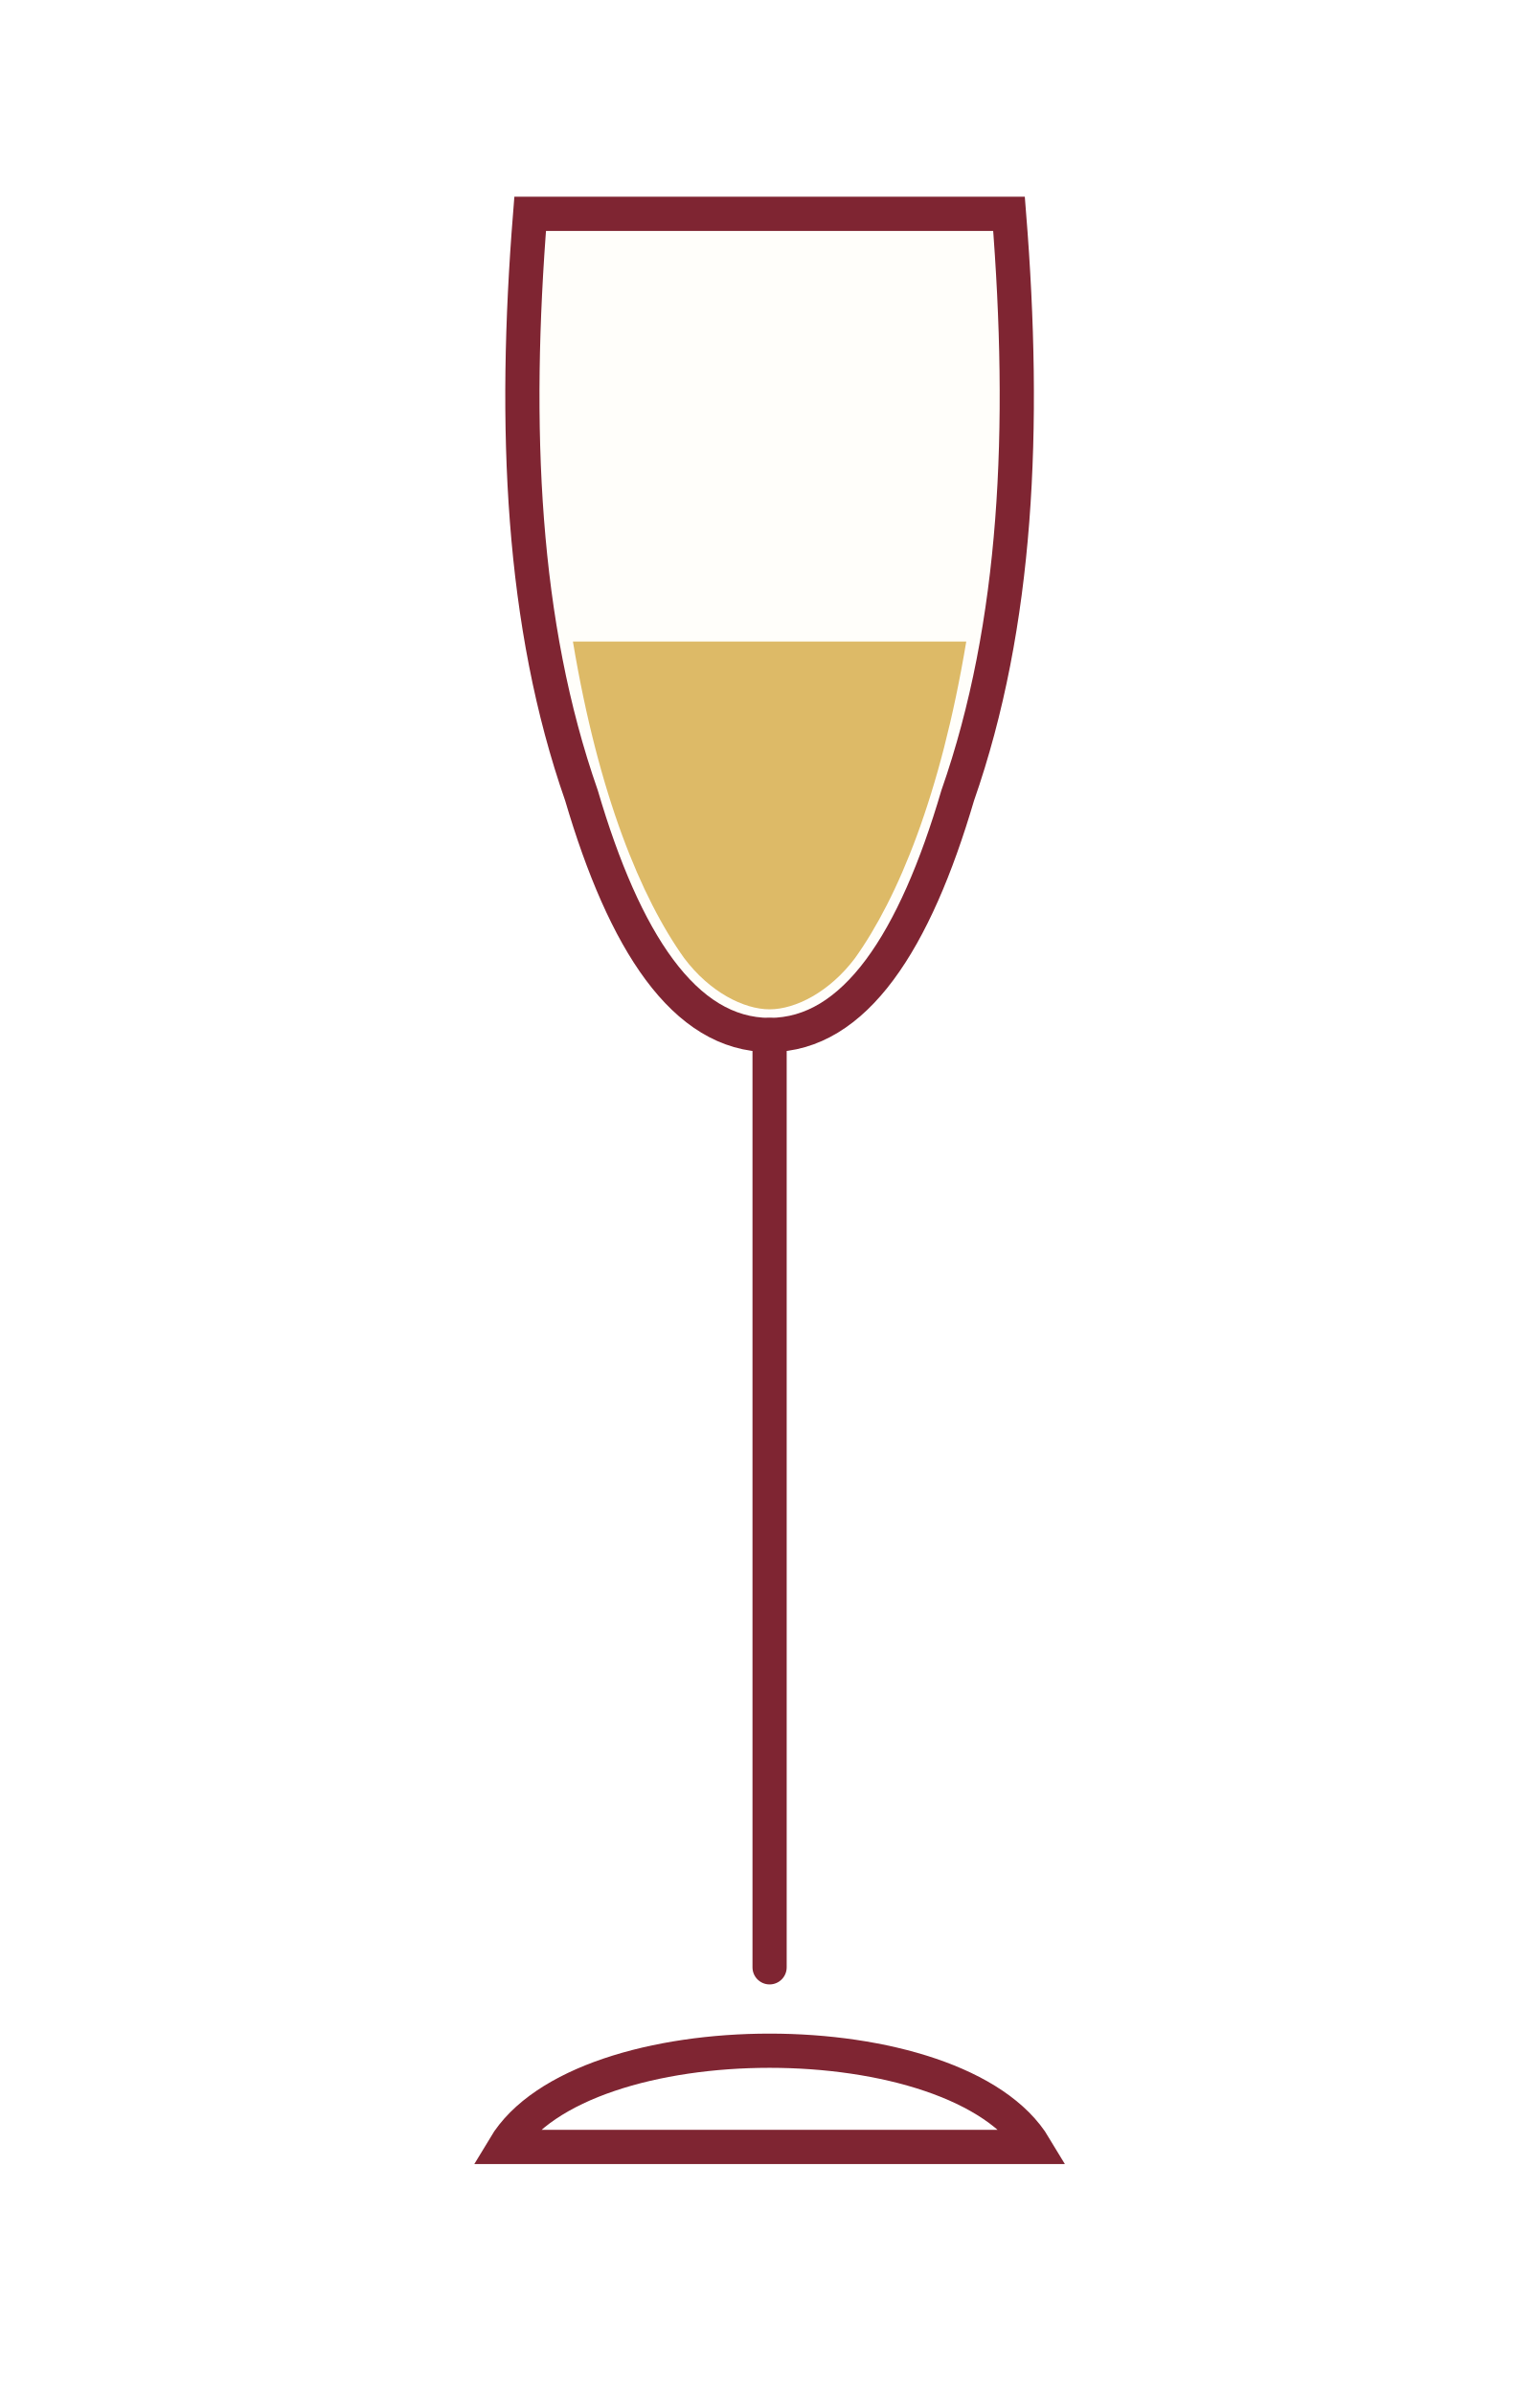
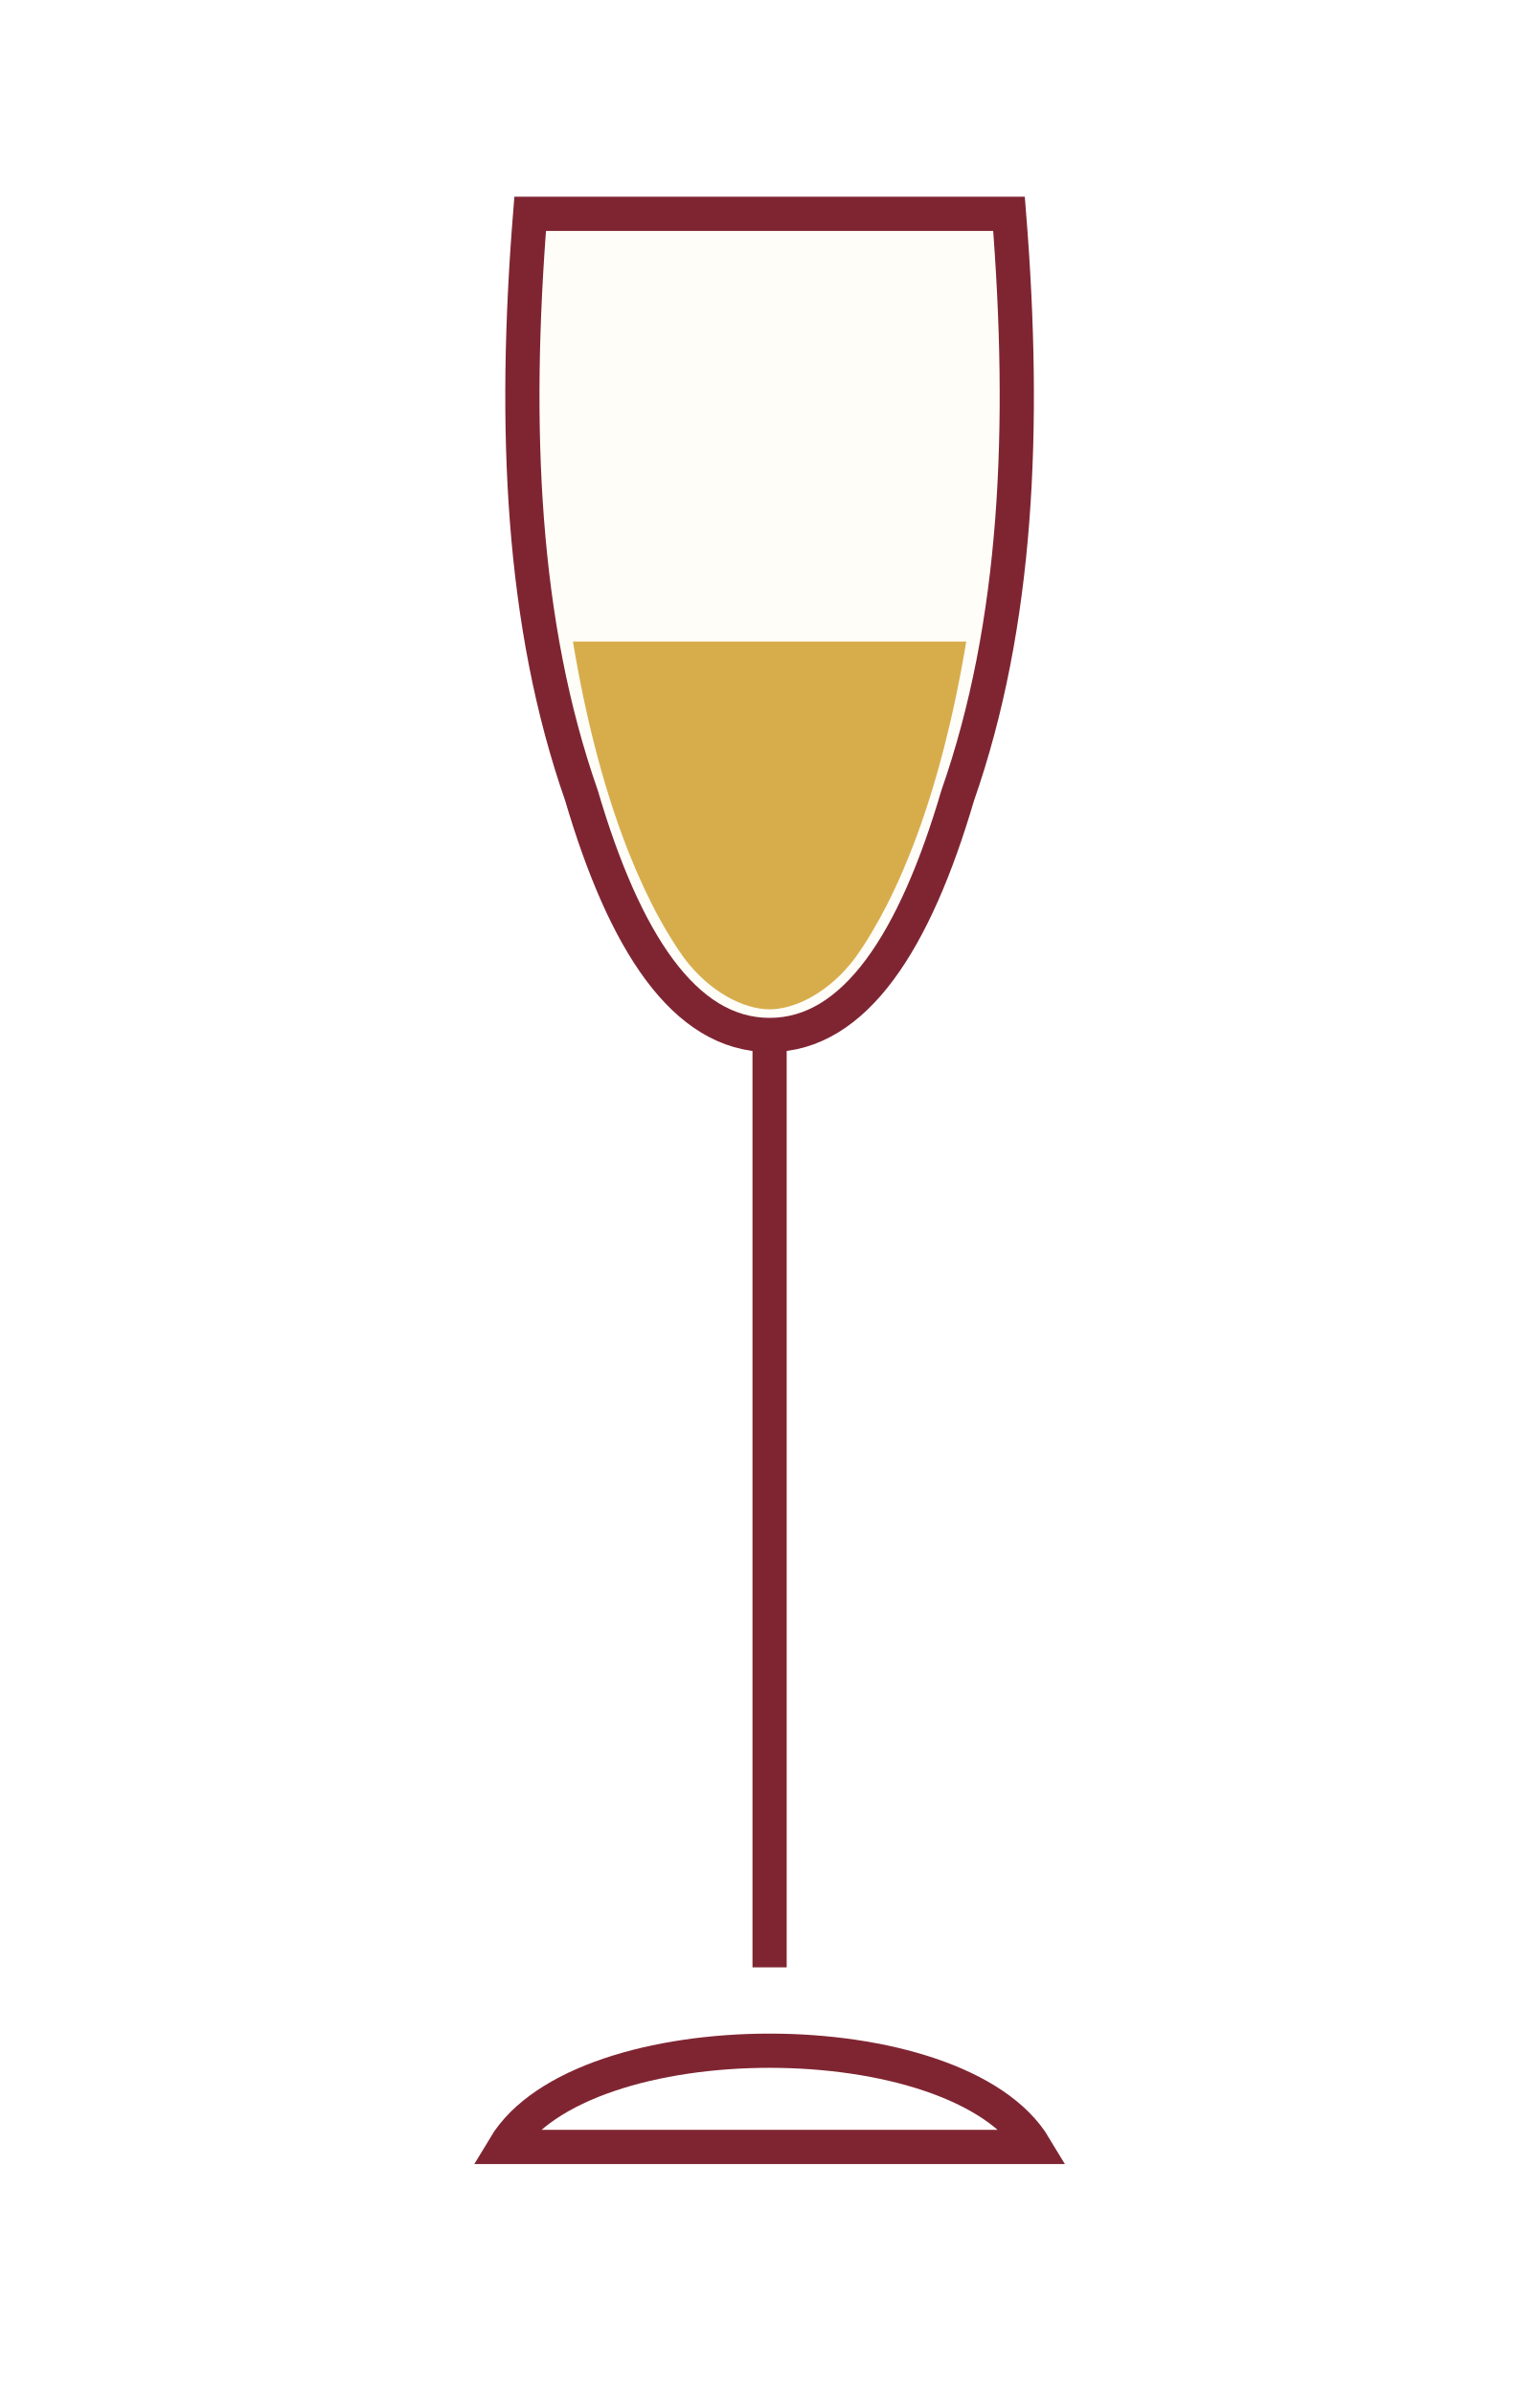
<svg xmlns="http://www.w3.org/2000/svg" viewBox="0 0 180 280">
-   <path d="M62 25h56c2 25 1 48-6 68-5 17-12 28-22 28S73 110 68 93c-7-20-8-43-6-68Z" fill="#fffdf8" fill-opacity=".75" stroke="#7f2532" stroke-width="4" />
-   <path d="M67 75h46c-3 18-8 30-13 37-3 4-7 6-10 6s-7-2-10-6c-5-7-10-19-13-37Z" fill="#d7ad4c" opacity=".84" />
-   <path d="M90 121v109M59 251c9-15 53-15 62 0Z" fill="none" stroke="#7f2532" stroke-width="4" stroke-linecap="round" />
+   <path d="M62 25h56c2 25 1 48-6 68-5 17-12 28-22 28S73 110 68 93c-7-20-8-43-6-68Z" fill="#fffdf8" stroke="#7f2532" stroke-width="4" />
+   <path d="M67 75h46c-3 18-8 30-13 37-3 4-7 6-10 6s-7-2-10-6c-5-7-10-19-13-37Z" fill="#d7ad4c" />
+   <path d="M90 121v109M59 251c9-15 53-15 62 0Z" fill="none" stroke="#7f2532" stroke-width="4" />
</svg>
